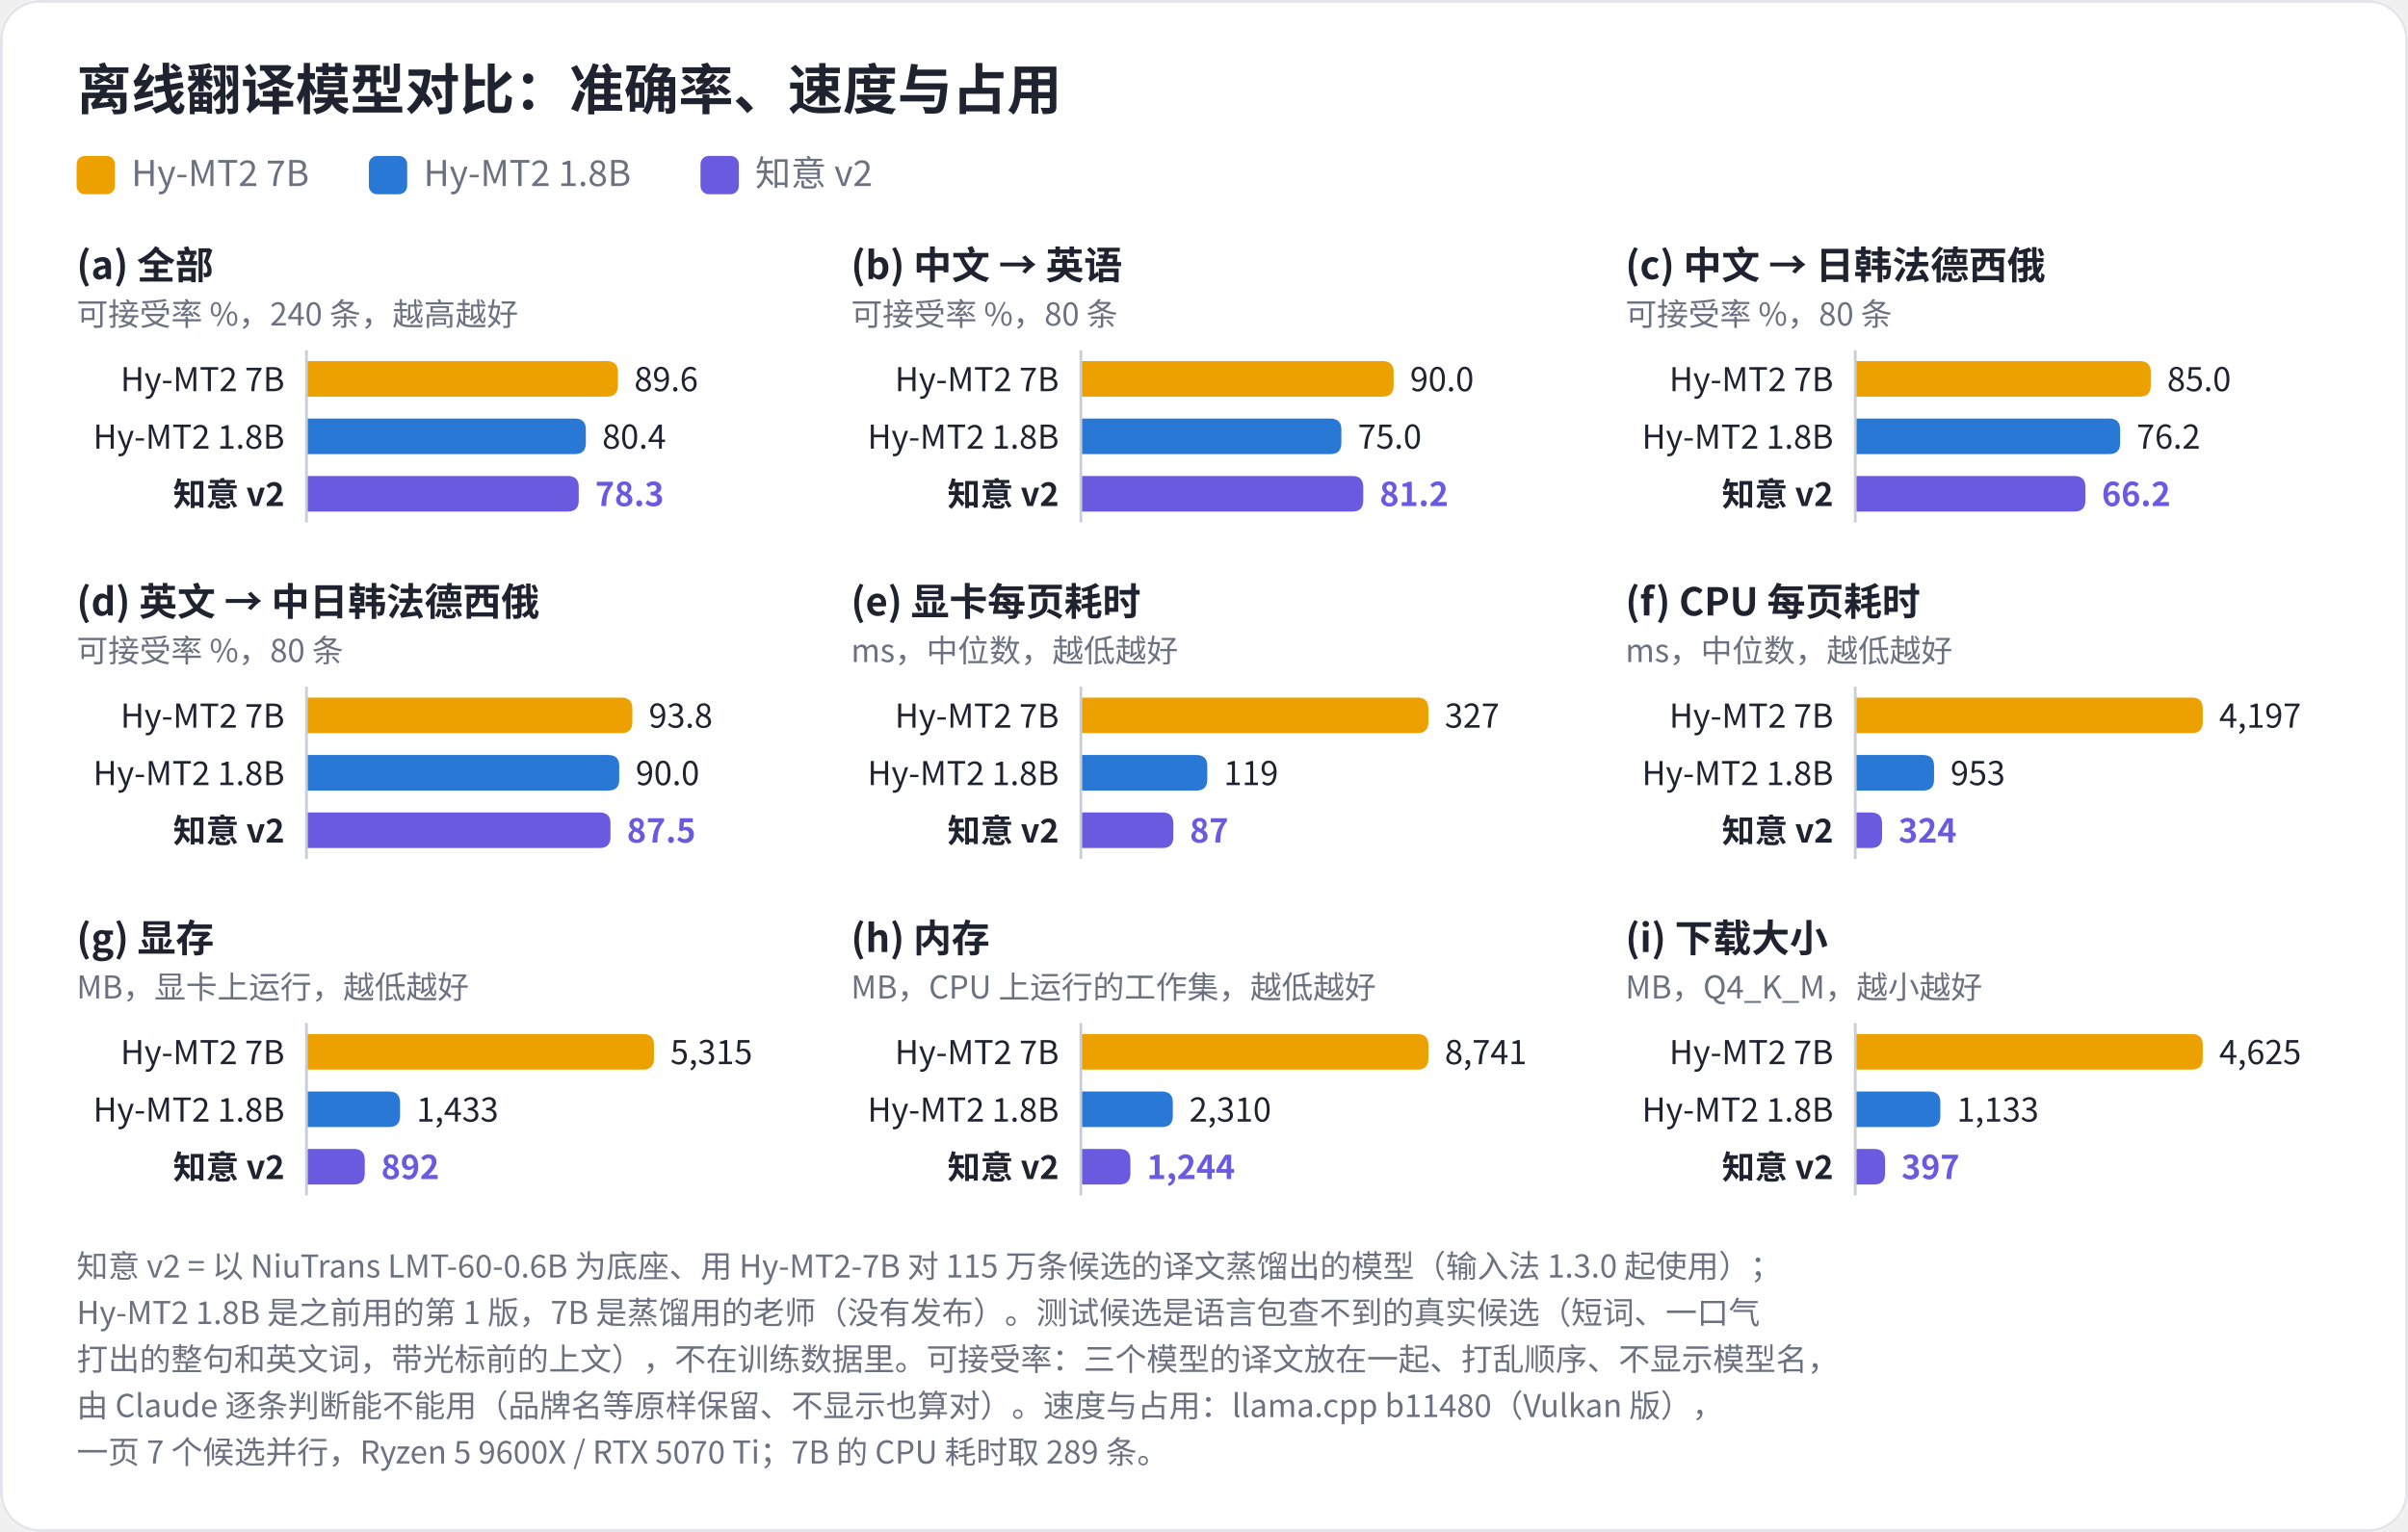
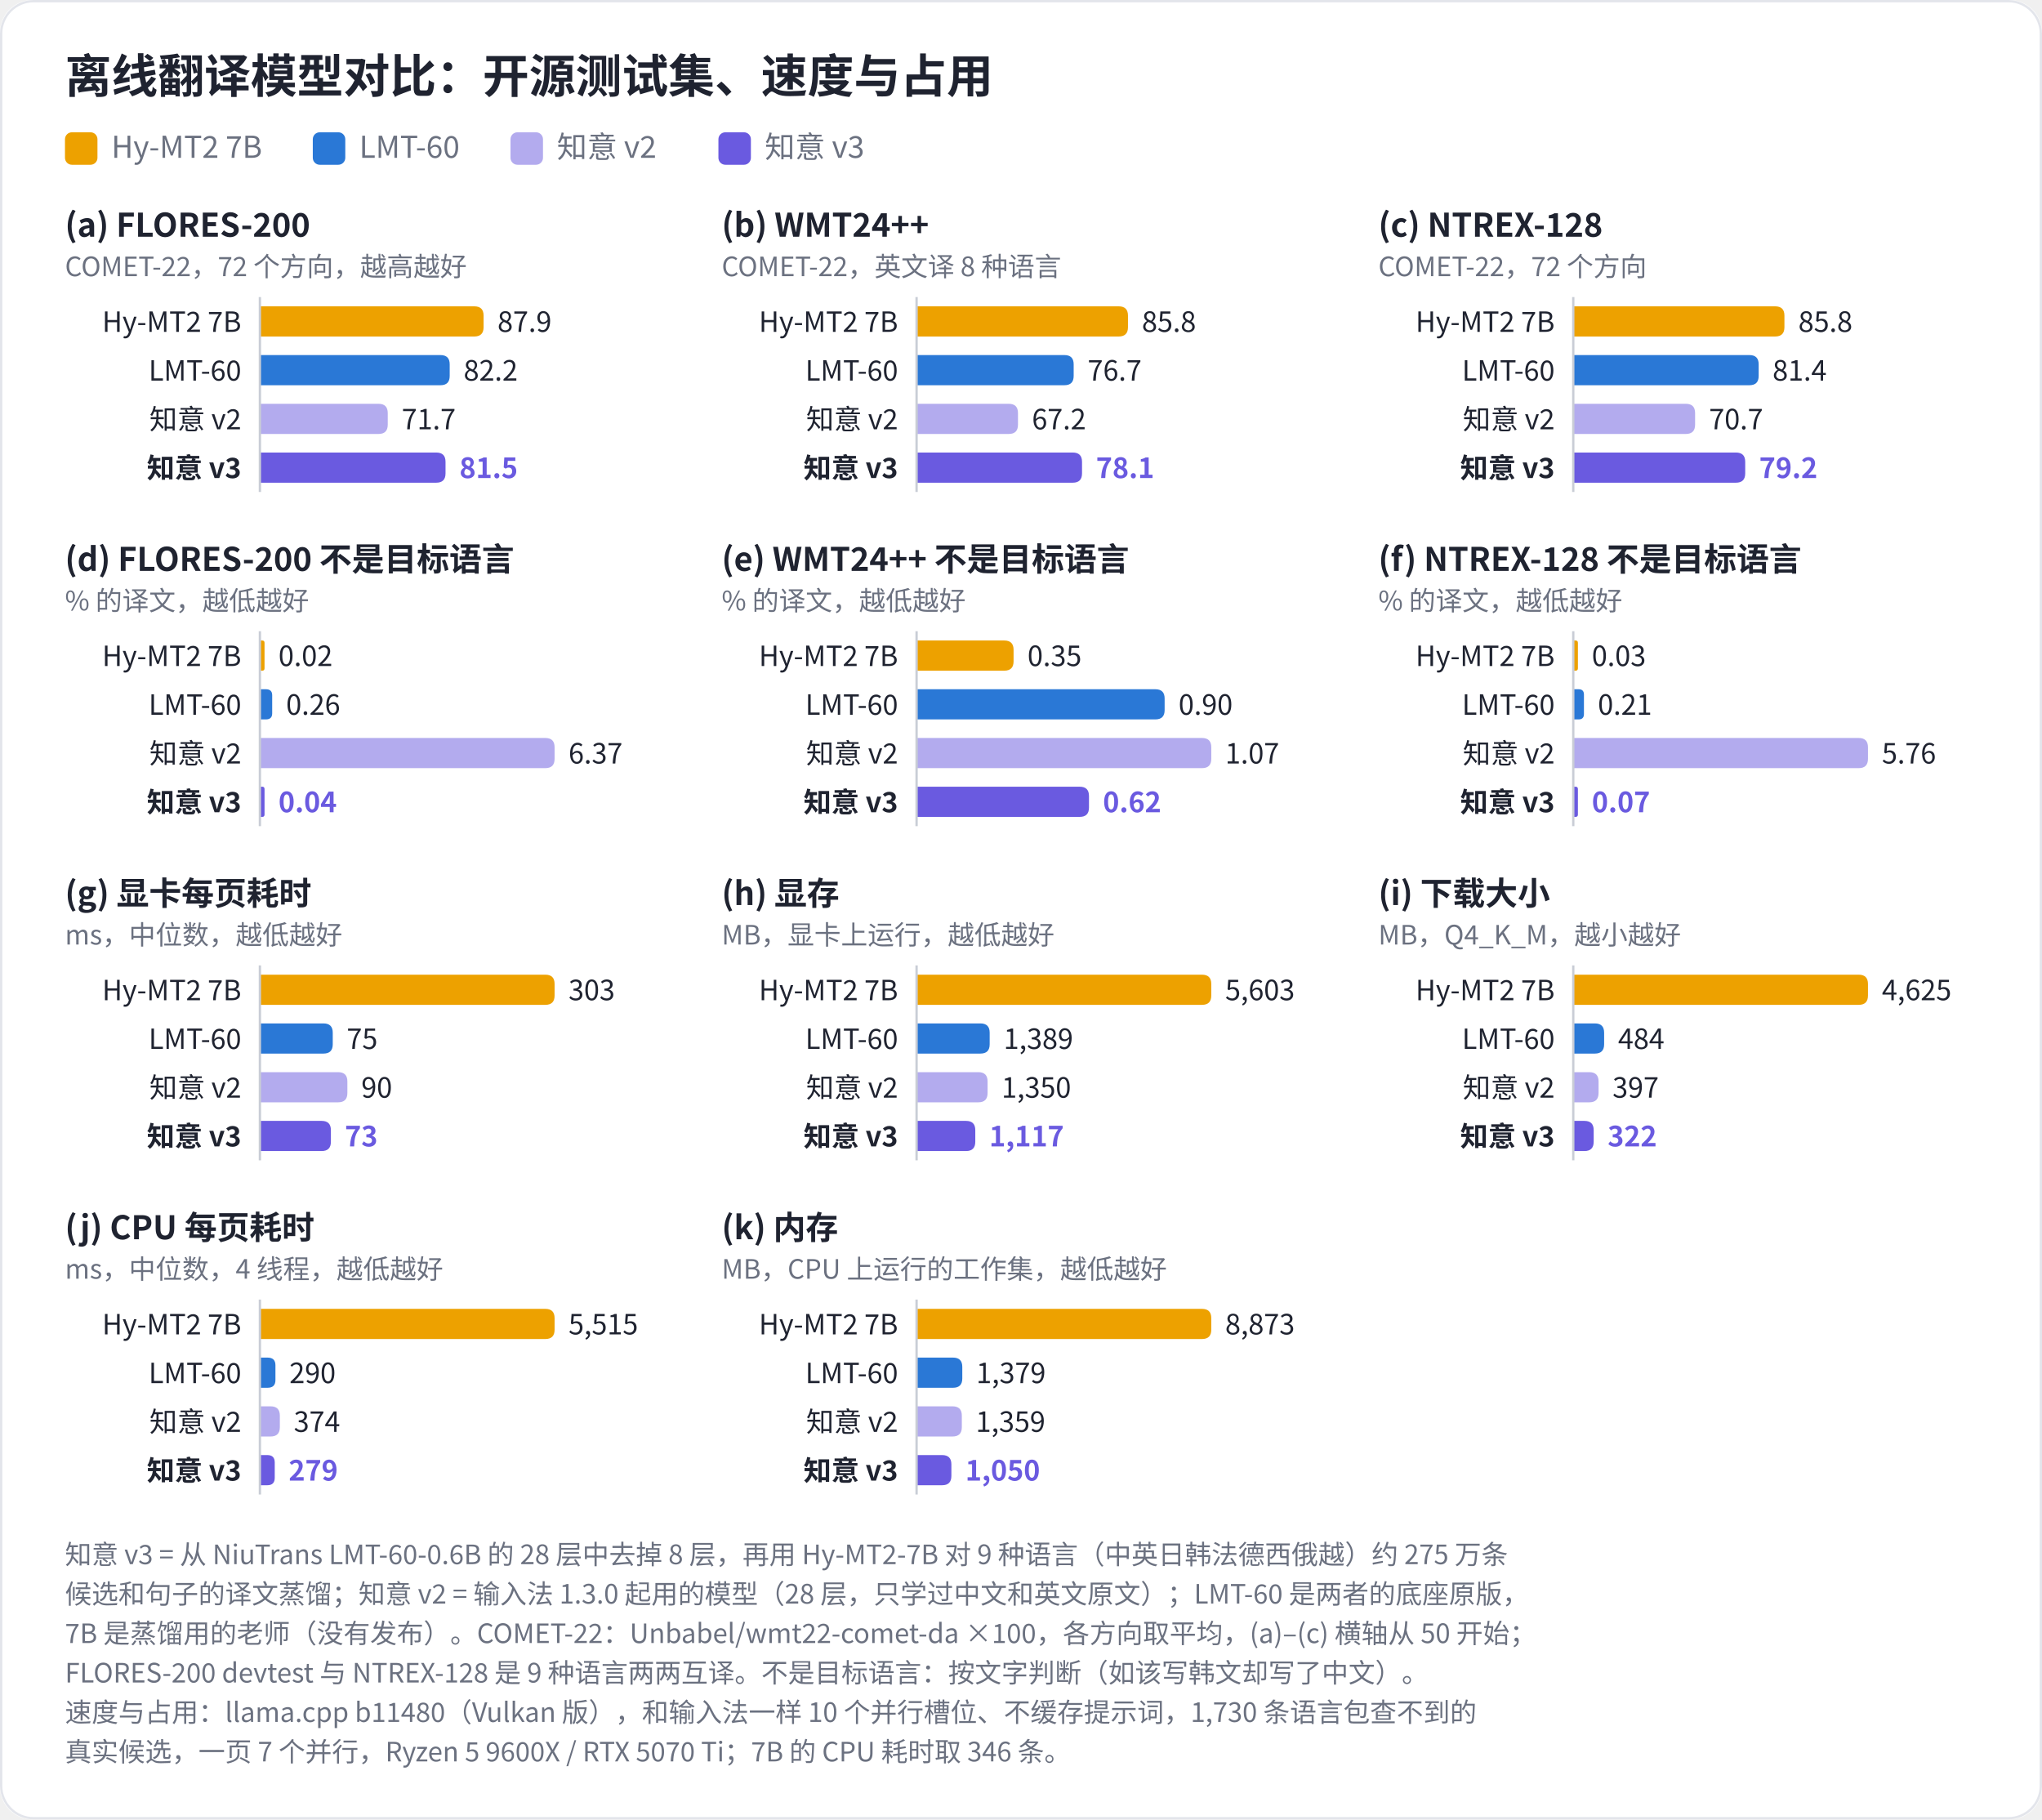
- <svg xmlns="http://www.w3.org/2000/svg" width="880" height="560" viewBox="0 0 880 560" font-family="'Microsoft YaHei','PingFang SC','Noto Sans CJK SC','Segoe UI',sans-serif">
-   <rect width="880" height="560" rx="14" fill="#FFFFFF" />
-   <rect x="0.5" y="0.5" width="879" height="559" rx="14" fill="none" stroke="#E3E5EB" />
-   <text x="28" y="40" font-size="20" font-weight="700" fill="#1F2330">离线翻译模型对比：准确率、速度与占用</text>
+ <svg xmlns="http://www.w3.org/2000/svg" width="880" height="784" viewBox="0 0 880 784" font-family="'Microsoft YaHei','PingFang SC','Noto Sans CJK SC','Segoe UI',sans-serif">
+   <rect width="880" height="784" rx="14" fill="#FFFFFF" />
+   <rect x="0.5" y="0.5" width="879" height="783" rx="14" fill="none" stroke="#E3E5EB" />
+   <text x="28" y="40" font-size="20" font-weight="700" fill="#1F2330">离线翻译模型对比：开源测试集、速度与占用</text>
  <rect x="28" y="57" width="14" height="14" rx="3" fill="#EDA100" />
  <text x="48" y="68" font-size="13" fill="#6B7180">Hy-MT2 7B</text>
  <rect x="134.8" y="57" width="14" height="14" rx="3" fill="#2A78D6" />
-   <text x="154.8" y="68" font-size="13" fill="#6B7180">Hy-MT2 1.8B</text>
-   <rect x="256.0" y="57" width="14" height="14" rx="3" fill="#6A5AE0" />
-   <text x="276.0" y="68" font-size="13" fill="#6B7180">知意 v2</text>
-   <text x="28" y="102" font-size="14" font-weight="700" fill="#1F2330">(a) 全部</text>
-   <text x="28" y="119" font-size="11.5" fill="#6B7180">可接受率 %，240 条，越高越好</text>
+   <text x="154.8" y="68" font-size="13" fill="#6B7180">LMT-60</text>
+   <rect x="220.0" y="57" width="14" height="14" rx="3" fill="#B3ABEE" />
+   <text x="240.0" y="68" font-size="13" fill="#6B7180">知意 v2</text>
+   <rect x="309.6" y="57" width="14" height="14" rx="3" fill="#6A5AE0" />
+   <text x="329.6" y="68" font-size="13" fill="#6B7180">知意 v3</text>
+   <text x="28" y="102" font-size="14" font-weight="700" fill="#1F2330">(a) FLORES-200</text>
+   <text x="28" y="119" font-size="11.5" fill="#6B7180">COMET-22，72 个方向，越高越好</text>
  <text x="104" y="143" font-size="12" text-anchor="end" font-weight="400" fill="#1F2330">Hy-MT2 7B</text>
-   <path d="M112,132 H221.8 Q225.8,132 225.8,136.0 V141.0 Q225.8,145 221.8,145 H112 Z" fill="#EDA100" />
-   <text x="231.8" y="143" font-size="12" font-weight="400" fill="#1F2330">89.6</text>
-   <text x="104" y="164" font-size="12" text-anchor="end" font-weight="400" fill="#1F2330">Hy-MT2 1.8B</text>
-   <path d="M112,153 H210.1 Q214.1,153 214.1,157.0 V162.0 Q214.1,166 210.1,166 H112 Z" fill="#2A78D6" />
-   <text x="220.1" y="164" font-size="12" font-weight="400" fill="#1F2330">80.4</text>
-   <text x="104" y="185" font-size="12" text-anchor="end" font-weight="700" fill="#1F2330">知意 v2</text>
-   <path d="M112,174 H207.5 Q211.5,174 211.5,178.0 V183.0 Q211.5,187 207.5,187 H112 Z" fill="#6A5AE0" />
-   <text x="217.5" y="185" font-size="12" font-weight="700" fill="#6A5AE0">78.3</text>
-   <line x1="112" y1="128" x2="112" y2="191" stroke="#C9CDD6" />
-   <text x="311" y="102" font-size="14" font-weight="700" fill="#1F2330">(b) 中文 → 英语</text>
-   <text x="311" y="119" font-size="11.5" fill="#6B7180">可接受率 %，80 条</text>
+   <path d="M112,132 H204.4 Q208.4,132 208.4,136.0 V141.0 Q208.4,145 204.4,145 H112 Z" fill="#EDA100" />
+   <text x="214.4" y="143" font-size="12" font-weight="400" fill="#1F2330">87.9</text>
+   <text x="104" y="164" font-size="12" text-anchor="end" font-weight="400" fill="#1F2330">LMT-60</text>
+   <path d="M112,153 H189.8 Q193.8,153 193.8,157.0 V162.0 Q193.8,166 189.8,166 H112 Z" fill="#2A78D6" />
+   <text x="199.8" y="164" font-size="12" font-weight="400" fill="#1F2330">82.2</text>
+   <text x="104" y="185" font-size="12" text-anchor="end" font-weight="400" fill="#1F2330">知意 v2</text>
+   <path d="M112,174 H163.1 Q167.1,174 167.1,178.0 V183.0 Q167.1,187 163.1,187 H112 Z" fill="#B3ABEE" />
+   <text x="173.1" y="185" font-size="12" font-weight="400" fill="#1F2330">71.7</text>
+   <text x="104" y="206" font-size="12" text-anchor="end" font-weight="700" fill="#1F2330">知意 v3</text>
+   <path d="M112,195 H188.0 Q192.0,195 192.0,199.0 V204.0 Q192.0,208 188.0,208 H112 Z" fill="#6A5AE0" />
+   <text x="198.0" y="206" font-size="12" font-weight="700" fill="#6A5AE0">81.5</text>
+   <line x1="112" y1="128" x2="112" y2="212" stroke="#C9CDD6" />
+   <text x="311" y="102" font-size="14" font-weight="700" fill="#1F2330">(b) WMT24++</text>
+   <text x="311" y="119" font-size="11.5" fill="#6B7180">COMET-22，英文译 8 种语言</text>
  <text x="387" y="143" font-size="12" text-anchor="end" font-weight="400" fill="#1F2330">Hy-MT2 7B</text>
-   <path d="M395,132 H505.3 Q509.3,132 509.3,136.0 V141.0 Q509.3,145 505.3,145 H395 Z" fill="#EDA100" />
-   <text x="515.3" y="143" font-size="12" font-weight="400" fill="#1F2330">90.0</text>
-   <text x="387" y="164" font-size="12" text-anchor="end" font-weight="400" fill="#1F2330">Hy-MT2 1.8B</text>
-   <path d="M395,153 H486.2 Q490.2,153 490.2,157.0 V162.0 Q490.2,166 486.2,166 H395 Z" fill="#2A78D6" />
-   <text x="496.2" y="164" font-size="12" font-weight="400" fill="#1F2330">75.0</text>
-   <text x="387" y="185" font-size="12" text-anchor="end" font-weight="700" fill="#1F2330">知意 v2</text>
-   <path d="M395,174 H494.2 Q498.2,174 498.2,178.0 V183.0 Q498.2,187 494.2,187 H395 Z" fill="#6A5AE0" />
-   <text x="504.2" y="185" font-size="12" font-weight="700" fill="#6A5AE0">81.2</text>
-   <line x1="395" y1="128" x2="395" y2="191" stroke="#C9CDD6" />
-   <text x="594" y="102" font-size="14" font-weight="700" fill="#1F2330">(c) 中文 → 日韩法德西俄</text>
-   <text x="594" y="119" font-size="11.5" fill="#6B7180">可接受率 %，80 条</text>
+   <path d="M395,132 H482.1 Q486.1,132 486.1,136.0 V141.0 Q486.1,145 482.1,145 H395 Z" fill="#EDA100" />
+   <text x="492.1" y="143" font-size="12" font-weight="400" fill="#1F2330">85.8</text>
+   <text x="387" y="164" font-size="12" text-anchor="end" font-weight="400" fill="#1F2330">LMT-60</text>
+   <path d="M395,153 H458.7 Q462.7,153 462.7,157.0 V162.0 Q462.7,166 458.7,166 H395 Z" fill="#2A78D6" />
+   <text x="468.7" y="164" font-size="12" font-weight="400" fill="#1F2330">76.7</text>
+   <text x="387" y="185" font-size="12" text-anchor="end" font-weight="400" fill="#1F2330">知意 v2</text>
+   <path d="M395,174 H434.7 Q438.7,174 438.7,178.0 V183.0 Q438.7,187 434.7,187 H395 Z" fill="#B3ABEE" />
+   <text x="444.7" y="185" font-size="12" font-weight="400" fill="#1F2330">67.2</text>
+   <text x="387" y="206" font-size="12" text-anchor="end" font-weight="700" fill="#1F2330">知意 v3</text>
+   <path d="M395,195 H462.3 Q466.3,195 466.3,199.0 V204.0 Q466.3,208 462.3,208 H395 Z" fill="#6A5AE0" />
+   <text x="472.3" y="206" font-size="12" font-weight="700" fill="#6A5AE0">78.1</text>
+   <line x1="395" y1="128" x2="395" y2="212" stroke="#C9CDD6" />
+   <text x="594" y="102" font-size="14" font-weight="700" fill="#1F2330">(c) NTREX-128</text>
+   <text x="594" y="119" font-size="11.5" fill="#6B7180">COMET-22，72 个方向</text>
  <text x="670" y="143" font-size="12" text-anchor="end" font-weight="400" fill="#1F2330">Hy-MT2 7B</text>
-   <path d="M678,132 H782.0 Q786.0,132 786.0,136.0 V141.0 Q786.0,145 782.0,145 H678 Z" fill="#EDA100" />
-   <text x="792.0" y="143" font-size="12" font-weight="400" fill="#1F2330">85.0</text>
-   <text x="670" y="164" font-size="12" text-anchor="end" font-weight="400" fill="#1F2330">Hy-MT2 1.8B</text>
-   <path d="M678,153 H770.8 Q774.8,153 774.8,157.0 V162.0 Q774.8,166 770.8,166 H678 Z" fill="#2A78D6" />
-   <text x="780.8" y="164" font-size="12" font-weight="400" fill="#1F2330">76.2</text>
-   <text x="670" y="185" font-size="12" text-anchor="end" font-weight="700" fill="#1F2330">知意 v2</text>
-   <path d="M678,174 H758.1 Q762.1,174 762.1,178.0 V183.0 Q762.1,187 758.1,187 H678 Z" fill="#6A5AE0" />
-   <text x="768.1" y="185" font-size="12" font-weight="700" fill="#6A5AE0">66.2</text>
-   <line x1="678" y1="128" x2="678" y2="191" stroke="#C9CDD6" />
-   <text x="28" y="225" font-size="14" font-weight="700" fill="#1F2330">(d) 英文 → 中日韩法德西俄</text>
-   <text x="28" y="242" font-size="11.5" fill="#6B7180">可接受率 %，80 条</text>
-   <text x="104" y="266" font-size="12" text-anchor="end" font-weight="400" fill="#1F2330">Hy-MT2 7B</text>
-   <path d="M112,255 H227.1 Q231.1,255 231.1,259.0 V264.0 Q231.1,268 227.1,268 H112 Z" fill="#EDA100" />
-   <text x="237.1" y="266" font-size="12" font-weight="400" fill="#1F2330">93.8</text>
-   <text x="104" y="287" font-size="12" text-anchor="end" font-weight="400" fill="#1F2330">Hy-MT2 1.8B</text>
-   <path d="M112,276 H222.3 Q226.3,276 226.3,280.0 V285.0 Q226.3,289 222.3,289 H112 Z" fill="#2A78D6" />
-   <text x="232.3" y="287" font-size="12" font-weight="400" fill="#1F2330">90.0</text>
-   <text x="104" y="308" font-size="12" text-anchor="end" font-weight="700" fill="#1F2330">知意 v2</text>
-   <path d="M112,297 H219.1 Q223.1,297 223.1,301.0 V306.0 Q223.1,310 219.1,310 H112 Z" fill="#6A5AE0" />
-   <text x="229.1" y="308" font-size="12" font-weight="700" fill="#6A5AE0">87.5</text>
-   <line x1="112" y1="251" x2="112" y2="314" stroke="#C9CDD6" />
-   <text x="311" y="225" font-size="14" font-weight="700" fill="#1F2330">(e) 显卡每页耗时</text>
-   <text x="311" y="242" font-size="11.5" fill="#6B7180">ms，中位数，越低越好</text>
-   <text x="387" y="266" font-size="12" text-anchor="end" font-weight="400" fill="#1F2330">Hy-MT2 7B</text>
-   <path d="M395,255 H518.0 Q522.0,255 522.0,259.0 V264.0 Q522.0,268 518.0,268 H395 Z" fill="#EDA100" />
-   <text x="528.0" y="266" font-size="12" font-weight="400" fill="#1F2330">327</text>
-   <text x="387" y="287" font-size="12" text-anchor="end" font-weight="400" fill="#1F2330">Hy-MT2 1.8B</text>
-   <path d="M395,276 H437.2 Q441.2,276 441.2,280.0 V285.0 Q441.2,289 437.2,289 H395 Z" fill="#2A78D6" />
-   <text x="447.2" y="287" font-size="12" font-weight="400" fill="#1F2330">119</text>
-   <text x="387" y="308" font-size="12" text-anchor="end" font-weight="700" fill="#1F2330">知意 v2</text>
-   <path d="M395,297 H424.8 Q428.8,297 428.8,301.0 V306.0 Q428.8,310 424.8,310 H395 Z" fill="#6A5AE0" />
-   <text x="434.8" y="308" font-size="12" font-weight="700" fill="#6A5AE0">87</text>
-   <line x1="395" y1="251" x2="395" y2="314" stroke="#C9CDD6" />
-   <text x="594" y="225" font-size="14" font-weight="700" fill="#1F2330">(f) CPU 每页耗时</text>
-   <text x="594" y="242" font-size="11.5" fill="#6B7180">ms，中位数，越低越好</text>
-   <text x="670" y="266" font-size="12" text-anchor="end" font-weight="400" fill="#1F2330">Hy-MT2 7B</text>
-   <path d="M678,255 H801.0 Q805.0,255 805.0,259.0 V264.0 Q805.0,268 801.0,268 H678 Z" fill="#EDA100" />
-   <text x="811.0" y="266" font-size="12" font-weight="400" fill="#1F2330">4,197</text>
-   <text x="670" y="287" font-size="12" text-anchor="end" font-weight="400" fill="#1F2330">Hy-MT2 1.8B</text>
-   <path d="M678,276 H702.8 Q706.8,276 706.8,280.0 V285.0 Q706.8,289 702.8,289 H678 Z" fill="#2A78D6" />
-   <text x="712.8" y="287" font-size="12" font-weight="400" fill="#1F2330">953</text>
-   <text x="670" y="308" font-size="12" text-anchor="end" font-weight="700" fill="#1F2330">知意 v2</text>
-   <path d="M678,297 H683.8 Q687.8,297 687.8,301.0 V306.0 Q687.8,310 683.8,310 H678 Z" fill="#6A5AE0" />
-   <text x="693.8" y="308" font-size="12" font-weight="700" fill="#6A5AE0">324</text>
-   <line x1="678" y1="251" x2="678" y2="314" stroke="#C9CDD6" />
-   <text x="28" y="348" font-size="14" font-weight="700" fill="#1F2330">(g) 显存</text>
-   <text x="28" y="365" font-size="11.5" fill="#6B7180">MB，显卡上运行，越低越好</text>
-   <text x="104" y="389" font-size="12" text-anchor="end" font-weight="400" fill="#1F2330">Hy-MT2 7B</text>
-   <path d="M112,378 H235.0 Q239.0,378 239.0,382.0 V387.0 Q239.0,391 235.0,391 H112 Z" fill="#EDA100" />
-   <text x="245.0" y="389" font-size="12" font-weight="400" fill="#1F2330">5,315</text>
-   <text x="104" y="410" font-size="12" text-anchor="end" font-weight="400" fill="#1F2330">Hy-MT2 1.8B</text>
-   <path d="M112,399 H142.2 Q146.2,399 146.2,403.0 V408.0 Q146.2,412 142.2,412 H112 Z" fill="#2A78D6" />
-   <text x="152.2" y="410" font-size="12" font-weight="400" fill="#1F2330">1,433</text>
-   <text x="104" y="431" font-size="12" text-anchor="end" font-weight="700" fill="#1F2330">知意 v2</text>
-   <path d="M112,420 H129.3 Q133.3,420 133.3,424.0 V429.0 Q133.3,433 129.3,433 H112 Z" fill="#6A5AE0" />
-   <text x="139.3" y="431" font-size="12" font-weight="700" fill="#6A5AE0">892</text>
-   <line x1="112" y1="374" x2="112" y2="437" stroke="#C9CDD6" />
-   <text x="311" y="348" font-size="14" font-weight="700" fill="#1F2330">(h) 内存</text>
-   <text x="311" y="365" font-size="11.5" fill="#6B7180">MB，CPU 上运行的工作集，越低越好</text>
-   <text x="387" y="389" font-size="12" text-anchor="end" font-weight="400" fill="#1F2330">Hy-MT2 7B</text>
-   <path d="M395,378 H518.0 Q522.0,378 522.0,382.0 V387.0 Q522.0,391 518.0,391 H395 Z" fill="#EDA100" />
-   <text x="528.0" y="389" font-size="12" font-weight="400" fill="#1F2330">8,741</text>
-   <text x="387" y="410" font-size="12" text-anchor="end" font-weight="400" fill="#1F2330">Hy-MT2 1.8B</text>
-   <path d="M395,399 H424.6 Q428.6,399 428.6,403.0 V408.0 Q428.6,412 424.6,412 H395 Z" fill="#2A78D6" />
-   <text x="434.6" y="410" font-size="12" font-weight="400" fill="#1F2330">2,310</text>
-   <text x="387" y="431" font-size="12" text-anchor="end" font-weight="700" fill="#1F2330">知意 v2</text>
-   <path d="M395,420 H409.1 Q413.1,420 413.1,424.0 V429.0 Q413.1,433 409.1,433 H395 Z" fill="#6A5AE0" />
-   <text x="419.1" y="431" font-size="12" font-weight="700" fill="#6A5AE0">1,244</text>
-   <line x1="395" y1="374" x2="395" y2="437" stroke="#C9CDD6" />
-   <text x="594" y="348" font-size="14" font-weight="700" fill="#1F2330">(i) 下载大小</text>
-   <text x="594" y="365" font-size="11.5" fill="#6B7180">MB，Q4_K_M，越小越好</text>
-   <text x="670" y="389" font-size="12" text-anchor="end" font-weight="400" fill="#1F2330">Hy-MT2 7B</text>
-   <path d="M678,378 H801.0 Q805.0,378 805.0,382.0 V387.0 Q805.0,391 801.0,391 H678 Z" fill="#EDA100" />
-   <text x="811.0" y="389" font-size="12" font-weight="400" fill="#1F2330">4,625</text>
-   <text x="670" y="410" font-size="12" text-anchor="end" font-weight="400" fill="#1F2330">Hy-MT2 1.8B</text>
-   <path d="M678,399 H705.1 Q709.1,399 709.1,403.0 V408.0 Q709.1,412 705.1,412 H678 Z" fill="#2A78D6" />
-   <text x="715.1" y="410" font-size="12" font-weight="400" fill="#1F2330">1,133</text>
-   <text x="670" y="431" font-size="12" text-anchor="end" font-weight="700" fill="#1F2330">知意 v2</text>
-   <path d="M678,420 H684.9 Q688.9,420 688.9,424.0 V429.0 Q688.9,433 684.9,433 H678 Z" fill="#6A5AE0" />
-   <text x="694.9" y="431" font-size="12" font-weight="700" fill="#6A5AE0">397</text>
-   <line x1="678" y1="374" x2="678" y2="437" stroke="#C9CDD6" />
-   <text x="28" y="467" font-size="11.5" fill="#6B7180">知意 v2 = 以 NiuTrans LMT-60-0.6B 为底座、用 Hy-MT2-7B 对 115 万条候选的译文蒸馏出的模型（输入法 1.3.0 起使用）；</text>
-   <text x="28" y="484" font-size="11.5" fill="#6B7180">Hy-MT2 1.8B 是之前用的第 1 版，7B 是蒸馏用的老师（没有发布）。测试候选是语言包查不到的真实候选（短词、一口气</text>
-   <text x="28" y="501" font-size="11.5" fill="#6B7180">打出的整句和英文词，带光标前的上文），不在训练数据里。可接受率：三个模型的译文放在一起、打乱顺序、不显示模型名，</text>
-   <text x="28" y="518" font-size="11.5" fill="#6B7180">由 Claude 逐条判断能不能用（品牌名等原样保留、不显示也算对）。速度与占用：llama.cpp b11480（Vulkan 版），</text>
-   <text x="28" y="535" font-size="11.5" fill="#6B7180">一页 7 个候选并行，Ryzen 5 9600X / RTX 5070 Ti；7B 的 CPU 耗时取 289 条。</text>
+   <path d="M678,132 H765.0 Q769.0,132 769.0,136.0 V141.0 Q769.0,145 765.0,145 H678 Z" fill="#EDA100" />
+   <text x="775.0" y="143" font-size="12" font-weight="400" fill="#1F2330">85.8</text>
+   <text x="670" y="164" font-size="12" text-anchor="end" font-weight="400" fill="#1F2330">LMT-60</text>
+   <path d="M678,153 H753.9 Q757.9,153 757.9,157.0 V162.0 Q757.9,166 753.9,166 H678 Z" fill="#2A78D6" />
+   <text x="763.9" y="164" font-size="12" font-weight="400" fill="#1F2330">81.4</text>
+   <text x="670" y="185" font-size="12" text-anchor="end" font-weight="400" fill="#1F2330">知意 v2</text>
+   <path d="M678,174 H726.5 Q730.5,174 730.5,178.0 V183.0 Q730.5,187 726.5,187 H678 Z" fill="#B3ABEE" />
+   <text x="736.5" y="185" font-size="12" font-weight="400" fill="#1F2330">70.7</text>
+   <text x="670" y="206" font-size="12" text-anchor="end" font-weight="700" fill="#1F2330">知意 v3</text>
+   <path d="M678,195 H748.1 Q752.1,195 752.1,199.0 V204.0 Q752.1,208 748.1,208 H678 Z" fill="#6A5AE0" />
+   <text x="758.1" y="206" font-size="12" font-weight="700" fill="#6A5AE0">79.2</text>
+   <line x1="678" y1="128" x2="678" y2="212" stroke="#C9CDD6" />
+   <text x="28" y="246" font-size="14" font-weight="700" fill="#1F2330">(d) FLORES-200 不是目标语言</text>
+   <text x="28" y="263" font-size="11.5" fill="#6B7180">% 的译文，越低越好</text>
+   <text x="104" y="287" font-size="12" text-anchor="end" font-weight="400" fill="#1F2330">Hy-MT2 7B</text>
+   <path d="M112,276 H113.0 Q114.0,276 114.0,277.0 V288.0 Q114.0,289 113.0,289 H112 Z" fill="#EDA100" />
+   <text x="120.0" y="287" font-size="12" font-weight="400" fill="#1F2330">0.02</text>
+   <text x="104" y="308" font-size="12" text-anchor="end" font-weight="400" fill="#1F2330">LMT-60</text>
+   <path d="M112,297 H114.6 Q117.3,297 117.3,299.6 V307.4 Q117.3,310 114.6,310 H112 Z" fill="#2A78D6" />
+   <text x="123.3" y="308" font-size="12" font-weight="400" fill="#1F2330">0.26</text>
+   <text x="104" y="329" font-size="12" text-anchor="end" font-weight="400" fill="#1F2330">知意 v2</text>
+   <path d="M112,318 H235.0 Q239.0,318 239.0,322.0 V327.0 Q239.0,331 235.0,331 H112 Z" fill="#B3ABEE" />
+   <text x="245.0" y="329" font-size="12" font-weight="400" fill="#1F2330">6.37</text>
+   <text x="104" y="350" font-size="12" text-anchor="end" font-weight="700" fill="#1F2330">知意 v3</text>
+   <path d="M112,339 H113.0 Q114.0,339 114.0,340.0 V351.0 Q114.0,352 113.0,352 H112 Z" fill="#6A5AE0" />
+   <text x="120.0" y="350" font-size="12" font-weight="700" fill="#6A5AE0">0.04</text>
+   <line x1="112" y1="272" x2="112" y2="356" stroke="#C9CDD6" />
+   <text x="311" y="246" font-size="14" font-weight="700" fill="#1F2330">(e) WMT24++ 不是目标语言</text>
+   <text x="311" y="263" font-size="11.5" fill="#6B7180">% 的译文，越低越好</text>
+   <text x="387" y="287" font-size="12" text-anchor="end" font-weight="400" fill="#1F2330">Hy-MT2 7B</text>
+   <path d="M395,276 H432.8 Q436.8,276 436.8,280.0 V285.0 Q436.8,289 432.8,289 H395 Z" fill="#EDA100" />
+   <text x="442.8" y="287" font-size="12" font-weight="400" fill="#1F2330">0.35</text>
+   <text x="387" y="308" font-size="12" text-anchor="end" font-weight="400" fill="#1F2330">LMT-60</text>
+   <path d="M395,297 H497.9 Q501.9,297 501.9,301.0 V306.0 Q501.9,310 497.9,310 H395 Z" fill="#2A78D6" />
+   <text x="507.9" y="308" font-size="12" font-weight="400" fill="#1F2330">0.90</text>
+   <text x="387" y="329" font-size="12" text-anchor="end" font-weight="400" fill="#1F2330">知意 v2</text>
+   <path d="M395,318 H518.0 Q522.0,318 522.0,322.0 V327.0 Q522.0,331 518.0,331 H395 Z" fill="#B3ABEE" />
+   <text x="528.0" y="329" font-size="12" font-weight="400" fill="#1F2330">1.07</text>
+   <text x="387" y="350" font-size="12" text-anchor="end" font-weight="700" fill="#1F2330">知意 v3</text>
+   <path d="M395,339 H465.3 Q469.3,339 469.3,343.0 V348.0 Q469.3,352 465.3,352 H395 Z" fill="#6A5AE0" />
+   <text x="475.3" y="350" font-size="12" font-weight="700" fill="#6A5AE0">0.62</text>
+   <line x1="395" y1="272" x2="395" y2="356" stroke="#C9CDD6" />
+   <text x="594" y="246" font-size="14" font-weight="700" fill="#1F2330">(f) NTREX-128 不是目标语言</text>
+   <text x="594" y="263" font-size="11.5" fill="#6B7180">% 的译文，越低越好</text>
+   <text x="670" y="287" font-size="12" text-anchor="end" font-weight="400" fill="#1F2330">Hy-MT2 7B</text>
+   <path d="M678,276 H679.0 Q680.0,276 680.0,277.0 V288.0 Q680.0,289 679.0,289 H678 Z" fill="#EDA100" />
+   <text x="686.0" y="287" font-size="12" font-weight="400" fill="#1F2330">0.03</text>
+   <text x="670" y="308" font-size="12" text-anchor="end" font-weight="400" fill="#1F2330">LMT-60</text>
+   <path d="M678,297 H680.3 Q682.6,297 682.6,299.3 V307.7 Q682.6,310 680.3,310 H678 Z" fill="#2A78D6" />
+   <text x="688.6" y="308" font-size="12" font-weight="400" fill="#1F2330">0.21</text>
+   <text x="670" y="329" font-size="12" text-anchor="end" font-weight="400" fill="#1F2330">知意 v2</text>
+   <path d="M678,318 H801.0 Q805.0,318 805.0,322.0 V327.0 Q805.0,331 801.0,331 H678 Z" fill="#B3ABEE" />
+   <text x="811.0" y="329" font-size="12" font-weight="400" fill="#1F2330">5.76</text>
+   <text x="670" y="350" font-size="12" text-anchor="end" font-weight="700" fill="#1F2330">知意 v3</text>
+   <path d="M678,339 H679.0 Q680.0,339 680.0,340.0 V351.0 Q680.0,352 679.0,352 H678 Z" fill="#6A5AE0" />
+   <text x="686.0" y="350" font-size="12" font-weight="700" fill="#6A5AE0">0.07</text>
+   <line x1="678" y1="272" x2="678" y2="356" stroke="#C9CDD6" />
+   <text x="28" y="390" font-size="14" font-weight="700" fill="#1F2330">(g) 显卡每页耗时</text>
+   <text x="28" y="407" font-size="11.5" fill="#6B7180">ms，中位数，越低越好</text>
+   <text x="104" y="431" font-size="12" text-anchor="end" font-weight="400" fill="#1F2330">Hy-MT2 7B</text>
+   <path d="M112,420 H235.0 Q239.0,420 239.0,424.0 V429.0 Q239.0,433 235.0,433 H112 Z" fill="#EDA100" />
+   <text x="245.0" y="431" font-size="12" font-weight="400" fill="#1F2330">303</text>
+   <text x="104" y="452" font-size="12" text-anchor="end" font-weight="400" fill="#1F2330">LMT-60</text>
+   <path d="M112,441 H139.4 Q143.4,441 143.4,445.0 V450.0 Q143.4,454 139.4,454 H112 Z" fill="#2A78D6" />
+   <text x="149.4" y="452" font-size="12" font-weight="400" fill="#1F2330">75</text>
+   <text x="104" y="473" font-size="12" text-anchor="end" font-weight="400" fill="#1F2330">知意 v2</text>
+   <path d="M112,462 H145.7 Q149.7,462 149.7,466.0 V471.0 Q149.7,475 145.7,475 H112 Z" fill="#B3ABEE" />
+   <text x="155.7" y="473" font-size="12" font-weight="400" fill="#1F2330">90</text>
+   <text x="104" y="494" font-size="12" text-anchor="end" font-weight="700" fill="#1F2330">知意 v3</text>
+   <path d="M112,483 H138.6 Q142.6,483 142.6,487.0 V492.0 Q142.6,496 138.6,496 H112 Z" fill="#6A5AE0" />
+   <text x="148.6" y="494" font-size="12" font-weight="700" fill="#6A5AE0">73</text>
+   <line x1="112" y1="416" x2="112" y2="500" stroke="#C9CDD6" />
+   <text x="311" y="390" font-size="14" font-weight="700" fill="#1F2330">(h) 显存</text>
+   <text x="311" y="407" font-size="11.5" fill="#6B7180">MB，显卡上运行，越低越好</text>
+   <text x="387" y="431" font-size="12" text-anchor="end" font-weight="400" fill="#1F2330">Hy-MT2 7B</text>
+   <path d="M395,420 H518.0 Q522.0,420 522.0,424.0 V429.0 Q522.0,433 518.0,433 H395 Z" fill="#EDA100" />
+   <text x="528.0" y="431" font-size="12" font-weight="400" fill="#1F2330">5,603</text>
+   <text x="387" y="452" font-size="12" text-anchor="end" font-weight="400" fill="#1F2330">LMT-60</text>
+   <path d="M395,441 H422.5 Q426.5,441 426.5,445.0 V450.0 Q426.5,454 422.5,454 H395 Z" fill="#2A78D6" />
+   <text x="432.5" y="452" font-size="12" font-weight="400" fill="#1F2330">1,389</text>
+   <text x="387" y="473" font-size="12" text-anchor="end" font-weight="400" fill="#1F2330">知意 v2</text>
+   <path d="M395,462 H421.6 Q425.6,462 425.6,466.0 V471.0 Q425.6,475 421.6,475 H395 Z" fill="#B3ABEE" />
+   <text x="431.6" y="473" font-size="12" font-weight="400" fill="#1F2330">1,350</text>
+   <text x="387" y="494" font-size="12" text-anchor="end" font-weight="700" fill="#1F2330">知意 v3</text>
+   <path d="M395,483 H416.3 Q420.3,483 420.3,487.0 V492.0 Q420.3,496 416.3,496 H395 Z" fill="#6A5AE0" />
+   <text x="426.3" y="494" font-size="12" font-weight="700" fill="#6A5AE0">1,117</text>
+   <line x1="395" y1="416" x2="395" y2="500" stroke="#C9CDD6" />
+   <text x="594" y="390" font-size="14" font-weight="700" fill="#1F2330">(i) 下载大小</text>
+   <text x="594" y="407" font-size="11.5" fill="#6B7180">MB，Q4_K_M，越小越好</text>
+   <text x="670" y="431" font-size="12" text-anchor="end" font-weight="400" fill="#1F2330">Hy-MT2 7B</text>
+   <path d="M678,420 H801.0 Q805.0,420 805.0,424.0 V429.0 Q805.0,433 801.0,433 H678 Z" fill="#EDA100" />
+   <text x="811.0" y="431" font-size="12" font-weight="400" fill="#1F2330">4,625</text>
+   <text x="670" y="452" font-size="12" text-anchor="end" font-weight="400" fill="#1F2330">LMT-60</text>
+   <path d="M678,441 H687.3 Q691.3,441 691.3,445.0 V450.0 Q691.3,454 687.3,454 H678 Z" fill="#2A78D6" />
+   <text x="697.3" y="452" font-size="12" font-weight="400" fill="#1F2330">484</text>
+   <text x="670" y="473" font-size="12" text-anchor="end" font-weight="400" fill="#1F2330">知意 v2</text>
+   <path d="M678,462 H684.9 Q688.9,462 688.9,466.0 V471.0 Q688.9,475 684.9,475 H678 Z" fill="#B3ABEE" />
+   <text x="694.9" y="473" font-size="12" font-weight="400" fill="#1F2330">397</text>
+   <text x="670" y="494" font-size="12" text-anchor="end" font-weight="700" fill="#1F2330">知意 v3</text>
+   <path d="M678,483 H682.8 Q686.8,483 686.8,487.0 V492.0 Q686.8,496 682.8,496 H678 Z" fill="#6A5AE0" />
+   <text x="692.8" y="494" font-size="12" font-weight="700" fill="#6A5AE0">322</text>
+   <line x1="678" y1="416" x2="678" y2="500" stroke="#C9CDD6" />
+   <text x="28" y="534" font-size="14" font-weight="700" fill="#1F2330">(j) CPU 每页耗时</text>
+   <text x="28" y="551" font-size="11.5" fill="#6B7180">ms，中位数，4 线程，越低越好</text>
+   <text x="104" y="575" font-size="12" text-anchor="end" font-weight="400" fill="#1F2330">Hy-MT2 7B</text>
+   <path d="M112,564 H235.0 Q239.0,564 239.0,568.0 V573.0 Q239.0,577 235.0,577 H112 Z" fill="#EDA100" />
+   <text x="245.0" y="575" font-size="12" font-weight="400" fill="#1F2330">5,515</text>
+   <text x="104" y="596" font-size="12" text-anchor="end" font-weight="400" fill="#1F2330">LMT-60</text>
+   <path d="M112,585 H115.3 Q118.7,585 118.7,588.3 V594.7 Q118.7,598 115.3,598 H112 Z" fill="#2A78D6" />
+   <text x="124.7" y="596" font-size="12" font-weight="400" fill="#1F2330">290</text>
+   <text x="104" y="617" font-size="12" text-anchor="end" font-weight="400" fill="#1F2330">知意 v2</text>
+   <path d="M112,606 H116.6 Q120.6,606 120.6,610.0 V615.0 Q120.6,619 116.6,619 H112 Z" fill="#B3ABEE" />
+   <text x="126.6" y="617" font-size="12" font-weight="400" fill="#1F2330">374</text>
+   <text x="104" y="638" font-size="12" text-anchor="end" font-weight="700" fill="#1F2330">知意 v3</text>
+   <path d="M112,627 H115.2 Q118.4,627 118.4,630.2 V636.8 Q118.4,640 115.2,640 H112 Z" fill="#6A5AE0" />
+   <text x="124.4" y="638" font-size="12" font-weight="700" fill="#6A5AE0">279</text>
+   <line x1="112" y1="560" x2="112" y2="644" stroke="#C9CDD6" />
+   <text x="311" y="534" font-size="14" font-weight="700" fill="#1F2330">(k) 内存</text>
+   <text x="311" y="551" font-size="11.5" fill="#6B7180">MB，CPU 上运行的工作集，越低越好</text>
+   <text x="387" y="575" font-size="12" text-anchor="end" font-weight="400" fill="#1F2330">Hy-MT2 7B</text>
+   <path d="M395,564 H518.0 Q522.0,564 522.0,568.0 V573.0 Q522.0,577 518.0,577 H395 Z" fill="#EDA100" />
+   <text x="528.0" y="575" font-size="12" font-weight="400" fill="#1F2330">8,873</text>
+   <text x="387" y="596" font-size="12" text-anchor="end" font-weight="400" fill="#1F2330">LMT-60</text>
+   <path d="M395,585 H410.7 Q414.7,585 414.7,589.0 V594.0 Q414.7,598 410.7,598 H395 Z" fill="#2A78D6" />
+   <text x="420.7" y="596" font-size="12" font-weight="400" fill="#1F2330">1,379</text>
+   <text x="387" y="617" font-size="12" text-anchor="end" font-weight="400" fill="#1F2330">知意 v2</text>
+   <path d="M395,606 H410.5 Q414.5,606 414.5,610.0 V615.0 Q414.5,619 410.5,619 H395 Z" fill="#B3ABEE" />
+   <text x="420.5" y="617" font-size="12" font-weight="400" fill="#1F2330">1,359</text>
+   <text x="387" y="638" font-size="12" text-anchor="end" font-weight="700" fill="#1F2330">知意 v3</text>
+   <path d="M395,627 H406.0 Q410.0,627 410.0,631.0 V636.0 Q410.0,640 406.0,640 H395 Z" fill="#6A5AE0" />
+   <text x="416.0" y="638" font-size="12" font-weight="700" fill="#6A5AE0">1,050</text>
+   <line x1="395" y1="560" x2="395" y2="644" stroke="#C9CDD6" />
+   <text x="28" y="674" font-size="11.5" fill="#6B7180">知意 v3 = 从 NiuTrans LMT-60-0.6B 的 28 层中去掉 8 层，再用 Hy-MT2-7B 对 9 种语言（中英日韩法德西俄越）约 275 万条</text>
+   <text x="28" y="691" font-size="11.5" fill="#6B7180">候选和句子的译文蒸馏；知意 v2 = 输入法 1.3.0 起用的模型（28 层，只学过中文和英文原文）；LMT-60 是两者的底座原版，</text>
+   <text x="28" y="708" font-size="11.5" fill="#6B7180">7B 是蒸馏用的老师（没有发布）。COMET-22：Unbabel/wmt22-comet-da ×100，各方向取平均，(a)–(c) 横轴从 50 开始；</text>
+   <text x="28" y="725" font-size="11.5" fill="#6B7180">FLORES-200 devtest 与 NTREX-128 是 9 种语言两两互译。不是目标语言：按文字判断（如该写韩文却写了中文）。</text>
+   <text x="28" y="742" font-size="11.5" fill="#6B7180">速度与占用：llama.cpp b11480（Vulkan 版），和输入法一样 10 个并行槽位、不缓存提示词，1,730 条语言包查不到的</text>
+   <text x="28" y="759" font-size="11.5" fill="#6B7180">真实候选，一页 7 个并行，Ryzen 5 9600X / RTX 5070 Ti；7B 的 CPU 耗时取 346 条。</text>
</svg>
